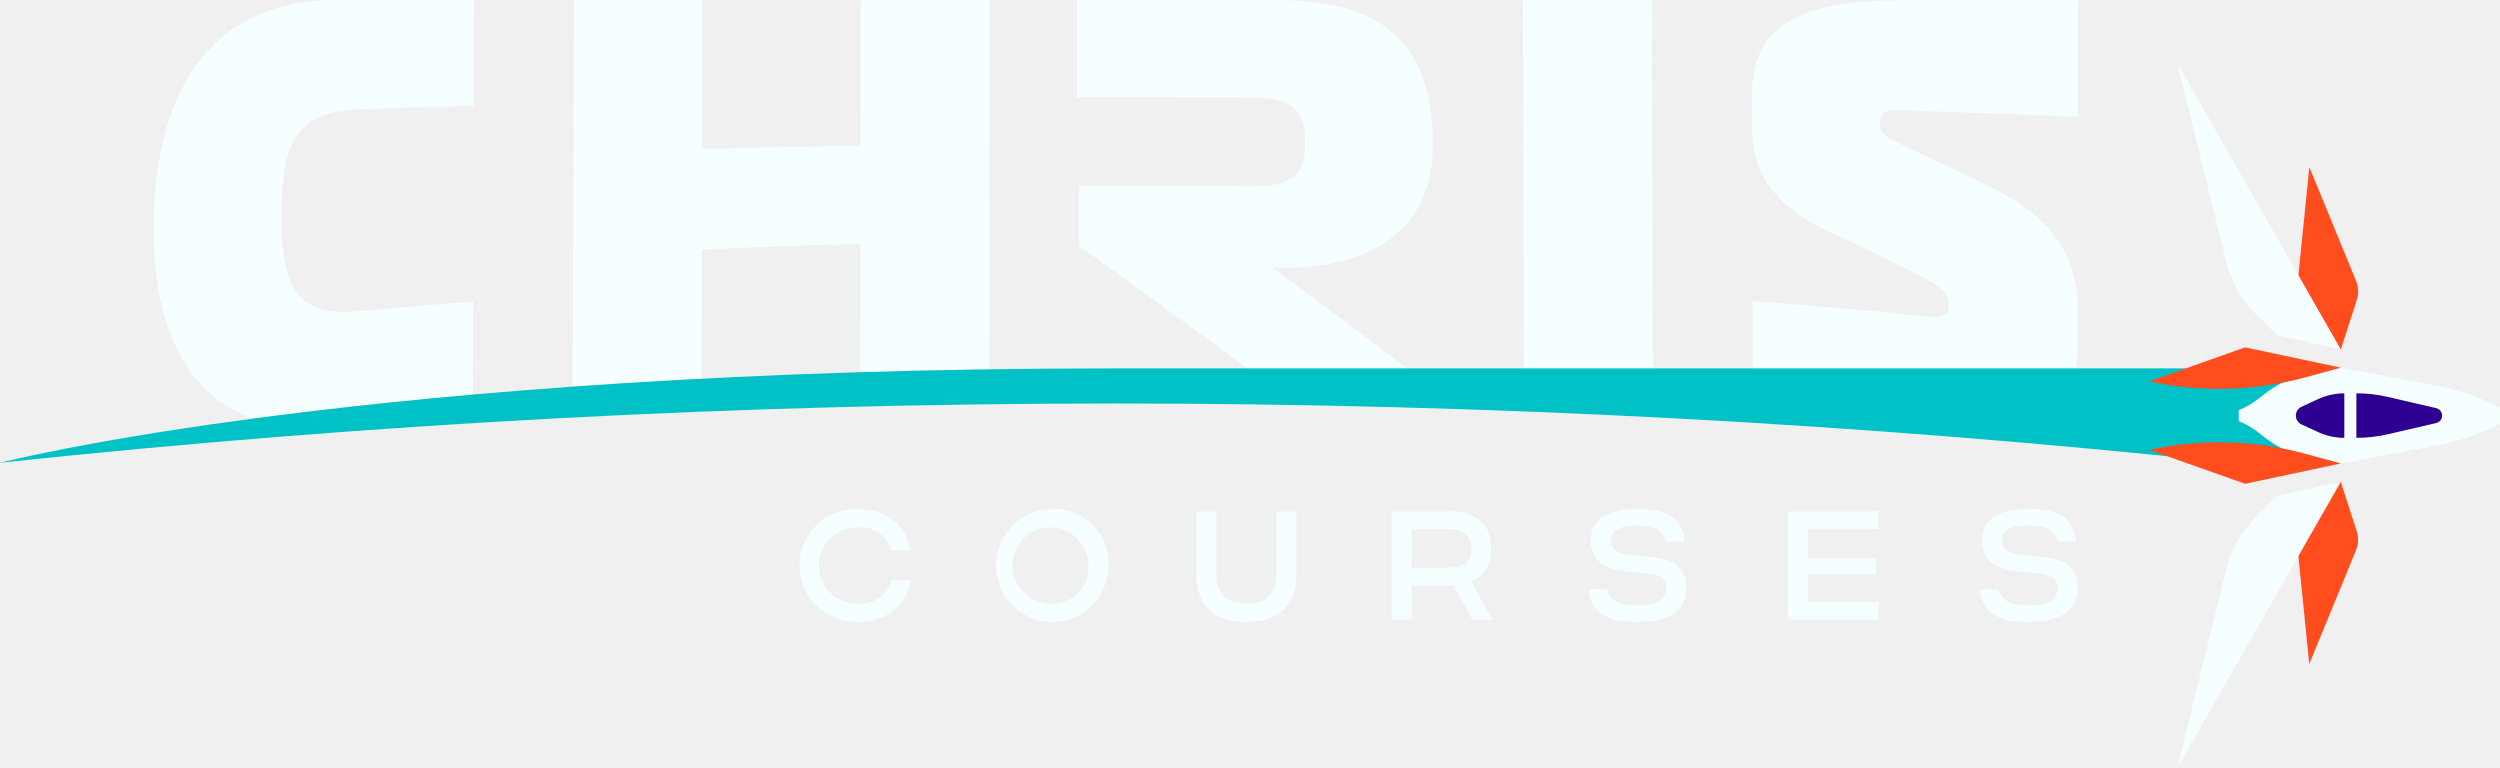
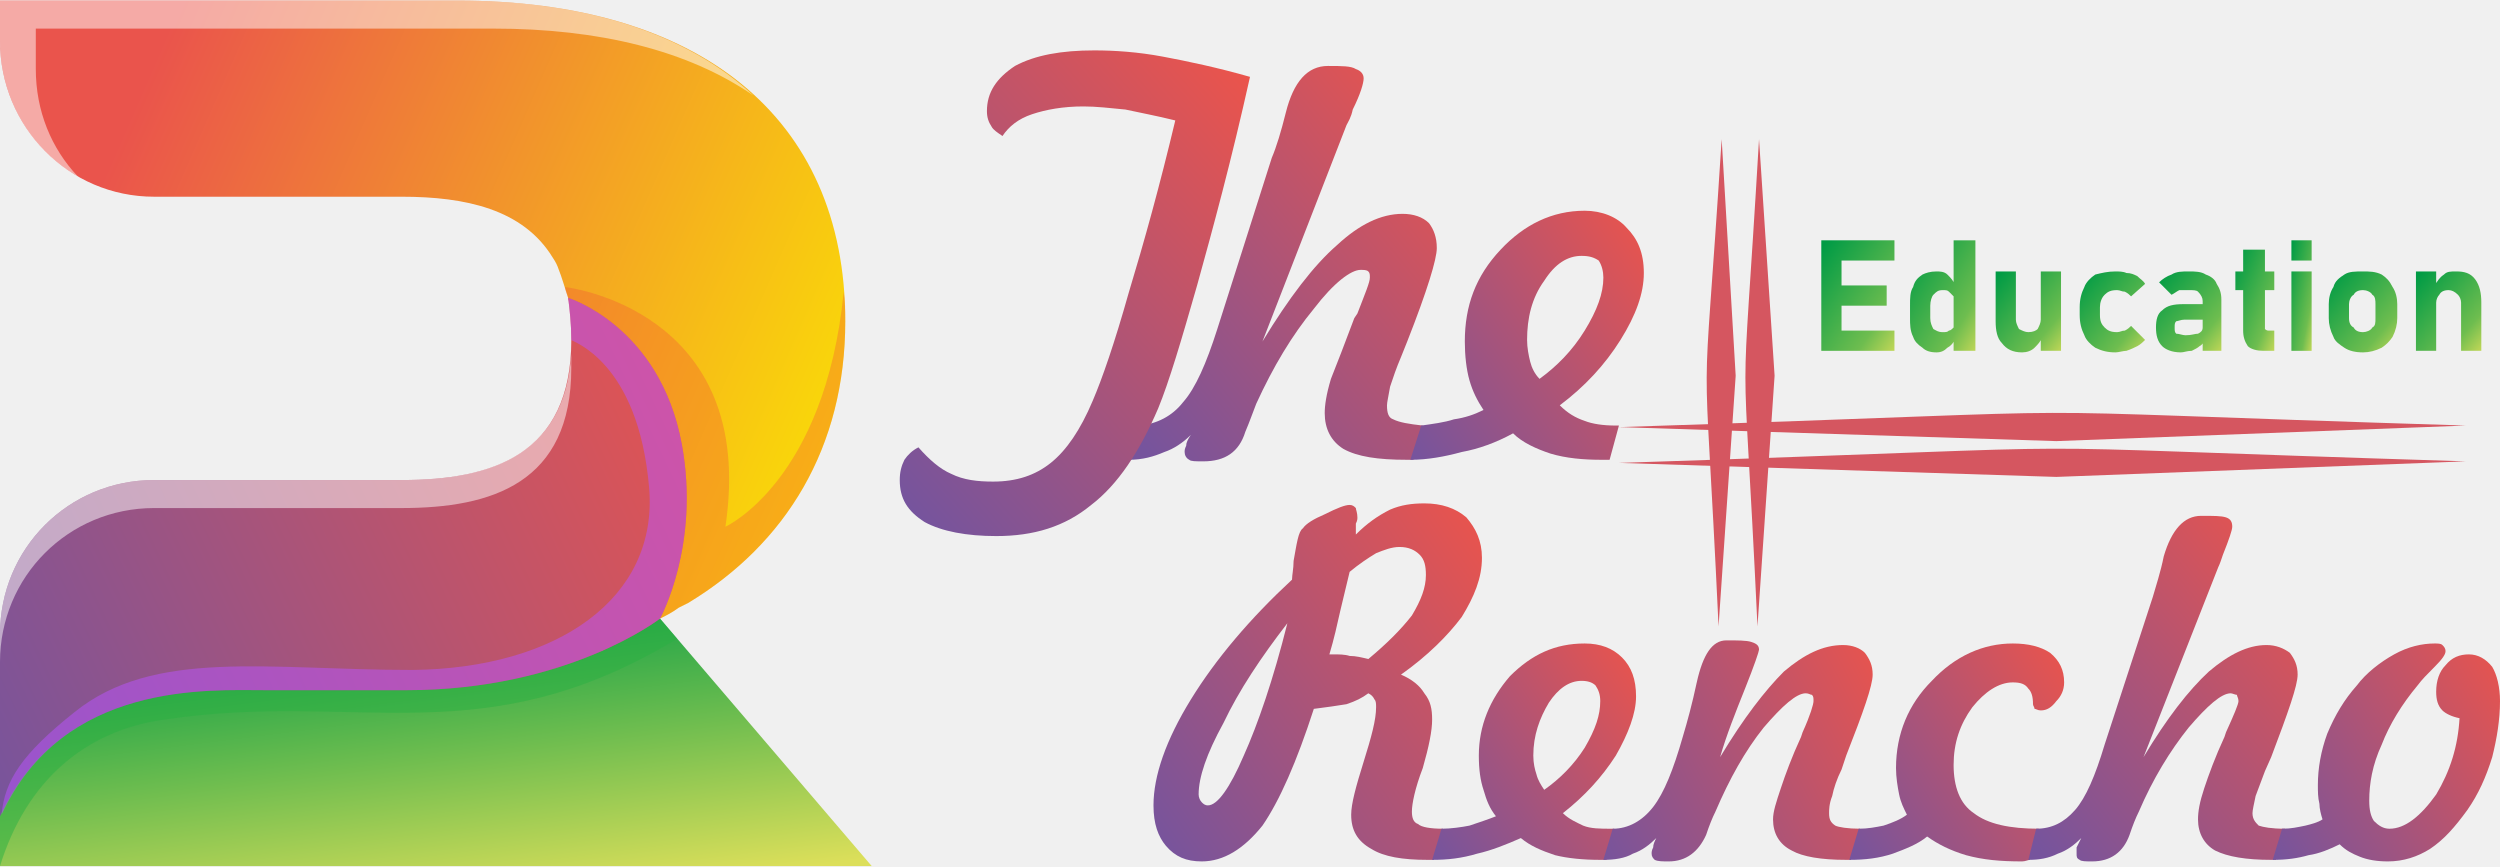
- <svg xmlns="http://www.w3.org/2000/svg" width="140" height="43" viewBox="0 0 140 43" fill="none">
-   <g clip-path="url(#clip0)">
-     <path d="M92.561 20.63C92.541 13.757 92.52 6.884 92.5 0.011H85.289C85.307 6.883 85.325 13.757 85.345 20.63H92.561Z" fill="#F6FFFF" />
-     <path d="M70.133 5.455C72.457 5.469 73.092 6.244 73.094 8.016C73.094 9.701 72.427 10.455 70.139 10.43C66.247 10.387 64.305 10.378 60.416 10.39V13.761C64.206 16.484 66.192 17.915 69.833 20.63H78.788C75.984 18.471 74.3 17.222 71.234 14.98L71.66 14.988C76.595 15.082 80.253 12.981 80.242 8.131C80.23 3.097 78.113 0.012 71.641 0.012H60.313V5.436C64.24 5.428 66.204 5.433 70.133 5.455Z" fill="#F6FFFF" />
-     <path d="M102.453 12.98C104.366 13.872 105.322 14.334 107.234 15.284C108.605 15.967 109.131 16.459 109.132 16.901V17.204C109.132 17.539 108.993 17.831 107.764 17.71C103.919 17.331 101.994 17.162 98.142 16.864C98.147 18.401 98.149 19.442 98.153 20.631H116.252C116.321 20.229 116.355 19.821 116.352 19.413V17.262C116.352 14.123 114.705 12.059 111.439 10.455C109.543 9.53 108.593 9.083 106.694 8.211C105.604 7.696 105.287 7.455 105.286 7.058V6.761C105.286 6.397 105.46 6.138 106.515 6.173C110.452 6.305 112.419 6.377 116.356 6.539V0.016H106.681C100.983 0.016 98.102 1.293 98.112 5.312C98.112 6.002 98.115 6.346 98.117 7.035C98.12 9.362 98.97 11.353 102.453 12.98Z" fill="#F6FFFF" />
-     <path d="M39.29 21.207C39.298 18.434 39.302 16.891 39.31 13.969C42.859 13.814 44.634 13.751 48.185 13.656C48.18 16.552 48.177 18.06 48.171 20.843C50.496 20.772 52.905 20.718 55.399 20.682C55.407 13.791 55.414 6.901 55.42 0.011H48.208C48.201 3.269 48.198 4.898 48.192 8.156C44.643 8.212 42.869 8.25 39.321 8.343C39.33 5.01 39.334 3.343 39.344 0.011H32.137C32.116 7.224 32.095 14.437 32.075 21.65C34.355 21.488 36.76 21.34 39.29 21.207Z" fill="#F6FFFF" />
-     <path d="M14.223 23.434C17.674 22.976 21.757 22.511 26.482 22.096C26.487 20.179 26.491 19.003 26.495 16.888C23.951 17.086 22.679 17.194 20.137 17.428C16.872 17.728 15.753 16.433 15.759 12.175C15.764 7.952 16.576 6.228 20.161 6.114C22.706 6.032 23.979 5.994 26.524 5.924C26.531 3.559 26.534 2.377 26.541 0.011H19.47C11.52 -0.292 8.624 5.524 8.601 12.709C8.585 17.958 10.246 22.147 14.223 23.434Z" fill="#F6FFFF" />
-     <path d="M124.953 20.63H62.477C20.398 20.63 0 25.916 0 25.916C41.532 21.489 83.415 21.489 124.947 25.916H128.394V20.63H124.953Z" fill="#00C1C6" />
-     <path d="M48.016 29.531C48.434 29.486 48.854 29.592 49.202 29.829C49.549 30.067 49.8 30.421 49.911 30.827H50.989C50.714 29.333 49.619 28.512 48.016 28.512C47.595 28.499 47.176 28.571 46.783 28.724C46.391 28.877 46.033 29.108 45.731 29.402C45.428 29.696 45.188 30.048 45.024 30.437C44.86 30.826 44.776 31.244 44.776 31.666C44.776 32.088 44.86 32.506 45.024 32.895C45.188 33.284 45.428 33.636 45.731 33.93C46.033 34.224 46.391 34.454 46.783 34.607C47.176 34.76 47.595 34.832 48.016 34.82C49.619 34.82 50.714 33.999 50.989 32.504H49.911C49.801 32.911 49.549 33.264 49.202 33.502C48.854 33.739 48.434 33.845 48.016 33.8C47.734 33.805 47.453 33.753 47.191 33.648C46.929 33.542 46.69 33.386 46.489 33.187C46.287 32.989 46.127 32.752 46.018 32.491C45.909 32.229 45.853 31.949 45.853 31.666C45.853 31.383 45.909 31.102 46.018 30.841C46.127 30.58 46.287 30.343 46.489 30.144C46.69 29.945 46.929 29.789 47.191 29.684C47.453 29.579 47.734 29.527 48.016 29.531Z" fill="#F6FFFF" />
-     <path d="M58.842 28.512C58.224 28.528 57.624 28.727 57.117 29.084C56.611 29.441 56.221 29.939 55.996 30.517C55.77 31.095 55.72 31.727 55.851 32.334C55.982 32.94 56.288 33.494 56.732 33.927C57.175 34.36 57.736 34.652 58.344 34.767C58.952 34.882 59.58 34.814 60.151 34.573C60.721 34.332 61.207 33.927 61.549 33.41C61.891 32.893 62.074 32.286 62.074 31.666C62.091 31.24 62.018 30.815 61.861 30.419C61.703 30.022 61.464 29.664 61.16 29.366C60.855 29.069 60.491 28.839 60.092 28.692C59.692 28.544 59.267 28.483 58.842 28.512V28.512ZM58.842 33.8C58.42 33.803 58.007 33.681 57.655 33.448C57.303 33.216 57.028 32.883 56.864 32.493C56.7 32.104 56.656 31.674 56.736 31.259C56.817 30.844 57.018 30.462 57.315 30.162C57.612 29.861 57.992 29.657 58.405 29.573C58.819 29.489 59.248 29.531 59.637 29.692C60.027 29.853 60.361 30.127 60.595 30.478C60.83 30.83 60.955 31.243 60.955 31.666C60.976 31.95 60.936 32.236 60.838 32.504C60.739 32.771 60.585 33.014 60.384 33.217C60.184 33.419 59.943 33.576 59.676 33.676C59.41 33.777 59.126 33.819 58.842 33.8V33.8Z" fill="#F6FFFF" />
-     <path d="M71.483 32.133C71.483 33.221 70.964 33.8 69.802 33.8C68.629 33.8 68.113 33.221 68.113 32.133V28.641H67.001V32.123C67.001 33.843 67.871 34.82 69.801 34.82C71.732 34.82 72.593 33.843 72.593 32.123V28.641H71.481L71.483 32.133Z" fill="#F6FFFF" />
-     <path d="M83.502 30.715C83.502 29.54 82.847 28.641 81.236 28.641H77.935V34.691H79.047V32.781H81.397L82.449 34.691H83.569L82.397 32.572C82.751 32.416 83.047 32.154 83.245 31.821C83.443 31.488 83.533 31.102 83.502 30.715V30.715ZM81.081 31.795H79.047V29.626H81.081C81.951 29.626 82.399 29.937 82.399 30.715C82.399 31.494 81.953 31.795 81.081 31.795V31.795Z" fill="#F6FFFF" />
-     <path d="M92.355 31.174L91.39 31.087C90.612 31.009 90.201 30.808 90.201 30.274C90.201 29.695 90.692 29.428 91.702 29.428C92.607 29.428 93.167 29.644 93.314 30.326H94.34C94.245 28.78 92.979 28.512 91.755 28.512C89.865 28.512 89.083 29.16 89.083 30.274C89.083 31.354 89.799 31.873 91.16 32.002L92.134 32.089C92.944 32.167 93.314 32.356 93.314 32.935C93.314 33.636 92.72 33.903 91.695 33.903C90.815 33.903 90.143 33.713 90.005 33.005H88.98C89.083 34.603 90.471 34.819 91.599 34.819H91.608C93.633 34.819 94.443 34.119 94.443 32.918C94.441 31.778 93.751 31.303 92.355 31.174Z" fill="#F6FFFF" />
-     <path d="M100.122 34.691H105.207V33.714H101.234V32.148H105.034V31.267H101.234V29.616H105.207V28.641H100.122V34.691Z" fill="#F6FFFF" />
-     <path d="M114.266 31.174L113.301 31.087C112.525 31.009 112.112 30.808 112.112 30.274C112.112 29.695 112.603 29.428 113.613 29.428C114.518 29.428 115.079 29.644 115.226 30.326H116.251C116.157 28.78 114.889 28.512 113.665 28.512C111.778 28.512 110.996 29.16 110.996 30.274C110.996 31.354 111.711 31.873 113.074 32.002L114.048 32.089C114.858 32.167 115.229 32.356 115.229 32.935C115.229 33.636 114.633 33.903 113.607 33.903C112.729 33.903 112.057 33.713 111.919 33.005H110.894C110.996 34.603 112.384 34.819 113.513 34.819H113.522C115.547 34.819 116.357 34.119 116.357 32.918C116.352 31.778 115.663 31.303 114.266 31.174Z" fill="#F6FFFF" />
-     <path d="M126.536 22.28C126.184 22.568 125.791 22.8 125.369 22.968V23.582C125.791 23.75 126.184 23.982 126.536 24.27C127.773 25.303 129.316 25.894 130.924 25.951L131.091 25.956L136.497 24.937C137.718 24.706 138.898 24.296 139.999 23.718V22.834C138.898 22.256 137.718 21.845 136.497 21.614L131.091 20.596L130.924 20.6C129.316 20.657 127.773 21.248 126.536 22.28Z" fill="#F6FFFF" />
-     <path d="M132.651 20.883L132.644 20.887H132.651V20.883Z" fill="#F6FFFF" />
-     <path d="M131.958 24.519C132.552 24.519 133.144 24.451 133.723 24.317L136.419 23.691C136.487 23.677 136.55 23.647 136.603 23.603V23.603C136.666 23.552 136.712 23.484 136.737 23.407C136.763 23.331 136.766 23.249 136.746 23.17C136.727 23.092 136.686 23.021 136.628 22.965C136.57 22.909 136.498 22.871 136.419 22.855L133.723 22.229C133.145 22.094 132.552 22.026 131.958 22.026V22.026V24.519V24.519Z" fill="#2D0091" />
-     <path d="M129.807 22.352L128.932 22.758C128.826 22.795 128.733 22.865 128.668 22.957C128.603 23.05 128.568 23.16 128.568 23.273C128.568 23.386 128.603 23.497 128.668 23.589C128.733 23.681 128.826 23.751 128.932 23.788L129.807 24.194C130.269 24.409 130.772 24.519 131.282 24.519V22.026C130.772 22.026 130.269 22.138 129.807 22.352L129.807 22.352Z" fill="#2D0091" />
-     <path d="M120.365 21.355C123.253 21.983 126.248 21.907 129.1 21.131L131.089 20.591L125.726 19.452L120.365 21.355Z" fill="#FF4D1D" />
-     <path d="M120.365 25.192L125.726 27.092L131.089 25.953L129.1 25.413C126.248 24.637 123.253 24.561 120.365 25.189V25.192Z" fill="#FF4D1D" />
-     <path d="M128.635 16.155C128.557 16.925 128.764 17.698 129.216 18.326C129.668 18.954 130.334 19.395 131.088 19.564L131.954 16.879C132.096 16.506 132.09 16.092 131.937 15.723L129.324 9.362L128.635 16.155Z" fill="#FF4D1D" />
-     <path d="M121.929 3.548L124.685 14.711C124.948 15.776 125.495 16.748 126.269 17.524L127.503 18.762L131.085 19.566L121.929 3.548Z" fill="#F6FFFF" />
-     <path d="M131.088 26.982C130.334 27.151 129.668 27.592 129.216 28.22C128.764 28.848 128.557 29.621 128.635 30.392L129.319 37.185L131.933 30.823C132.011 30.632 132.052 30.427 132.052 30.22C132.051 30.031 132.017 29.843 131.95 29.666V29.666L131.083 26.982H131.088Z" fill="#FF4D1D" />
-     <path d="M121.929 42.999L124.685 31.837C124.948 30.772 125.495 29.799 126.269 29.023L127.503 27.786L131.085 26.982L121.929 42.999Z" fill="#F6FFFF" />
+ <svg xmlns="http://www.w3.org/2000/svg" xmlns:xlink="http://www.w3.org/1999/xlink" xml:space="preserve" width="150px" height="52px" version="1.1" style="shape-rendering:geometricPrecision; text-rendering:geometricPrecision; image-rendering:optimizeQuality; fill-rule:evenodd; clip-rule:evenodd" viewBox="0 0 16.06 5.56">
+   <defs>
+     <style type="text/css">
+    
+     .fil17 {fill:none}
+     .fil16 {fill:#D55660}
+     .fil4 {fill:#F44B3B;fill-rule:nonzero;fill-opacity:0.302}
+     .fil1 {fill:#2AAF42;fill-opacity:0.502}
+     .fil6 {fill:#BA54FF;fill-rule:nonzero;fill-opacity:0.502}
+     .fil3 {fill:white;fill-rule:nonzero;fill-opacity:0.502}
+     .fil0 {fill:url(#id0)}
+     .fil7 {fill:url(#id1);fill-rule:nonzero}
+     .fil13 {fill:url(#id2);fill-rule:nonzero}
+     .fil15 {fill:url(#id3);fill-rule:nonzero}
+     .fil14 {fill:url(#id4);fill-rule:nonzero}
+     .fil12 {fill:url(#id5);fill-rule:nonzero}
+     .fil11 {fill:url(#id6);fill-rule:nonzero}
+     .fil2 {fill:url(#id7);fill-rule:nonzero}
+     .fil5 {fill:url(#id8);fill-rule:nonzero}
+     .fil9 {fill:url(#id9);fill-rule:nonzero}
+     .fil10 {fill:url(#id10);fill-rule:nonzero}
+     .fil8 {fill:url(#id11);fill-rule:nonzero}
+     .fil18 {fill:url(#id12);fill-rule:nonzero}
+    
+   </style>
+     <linearGradient id="id0" gradientUnits="userSpaceOnUse" x1="3" y1="3.76" x2="3.26" y2="5.81">
+       <stop offset="0" style="stop-opacity:1; stop-color:#009B45" />
+       <stop offset="0.51" style="stop-opacity:1; stop-color:#6EBD4F" />
+       <stop offset="1" style="stop-opacity:1; stop-color:#DCDF5A" />
+     </linearGradient>
+     <linearGradient id="id1" gradientUnits="userSpaceOnUse" x1="7.12" y1="2.6" x2="9.39" y2="0.76">
+       <stop offset="0" style="stop-opacity:1; stop-color:#76549D" />
+       <stop offset="1" style="stop-opacity:1; stop-color:#EA544C" />
+     </linearGradient>
+     <linearGradient id="id2" gradientUnits="userSpaceOnUse" xlink:href="#id1" x1="11.79" y1="5.33" x2="13.37" y2="4.31">
+   </linearGradient>
+     <linearGradient id="id3" gradientUnits="userSpaceOnUse" xlink:href="#id1" x1="14.51" y1="5.33" x2="16.18" y2="4.31">
+   </linearGradient>
+     <linearGradient id="id4" gradientUnits="userSpaceOnUse" xlink:href="#id1" x1="12.91" y1="5.22" x2="14.9" y2="3.6">
+   </linearGradient>
+     <linearGradient id="id5" gradientUnits="userSpaceOnUse" xlink:href="#id1" x1="10.18" y1="5.33" x2="12.17" y2="4.3">
+   </linearGradient>
+     <linearGradient id="id6" gradientUnits="userSpaceOnUse" xlink:href="#id1" x1="9.11" y1="5.33" x2="10.61" y2="4.31">
+   </linearGradient>
+     <linearGradient id="id7" gradientUnits="userSpaceOnUse" x1="5.76" y1="3.42" x2="0.25" y2="1.01">
+       <stop offset="0" style="stop-opacity:1; stop-color:#FCEA00" />
+       <stop offset="0.929" style="stop-opacity:1; stop-color:#EA544C" />
+       <stop offset="1" style="stop-opacity:1; stop-color:#EA544C" />
+     </linearGradient>
+     <linearGradient id="id8" gradientUnits="userSpaceOnUse" xlink:href="#id1" x1="-0.3" y1="4.77" x2="4.76" y2="2.35">
+   </linearGradient>
+     <linearGradient id="id9" gradientUnits="userSpaceOnUse" xlink:href="#id1" x1="8.96" y1="2.73" x2="10.67" y2="1.57">
+   </linearGradient>
+     <linearGradient id="id10" gradientUnits="userSpaceOnUse" xlink:href="#id1" x1="7.27" y1="5.2" x2="9.68" y2="3.53">
+   </linearGradient>
+     <linearGradient id="id11" gradientUnits="userSpaceOnUse" xlink:href="#id1" x1="5.62" y1="3" x2="8.21" y2="0.73">
+   </linearGradient>
+     <linearGradient id="id12" gradientUnits="objectBoundingBox" x1="7.506%" y1="0.526%" x2="108.511%" y2="107.166%">
+       <stop offset="0" style="stop-opacity:1; stop-color:#009B45" />
+       <stop offset="0.69" style="stop-opacity:1; stop-color:#6EBD4F" />
+       <stop offset="1" style="stop-opacity:1; stop-color:#DCDF5A" />
+     </linearGradient>
+   </defs>
+   <g id="Layer_x0020_1">
+     <g id="_1841945600064">
+       <polygon class="fil0" points="0,4.26 4.24,3.97 5.6,5.56 0,5.56 " />
+       <path class="fil1" d="M0 4.26l4.24 -0.29 0.11 0.13c-1.26,0.76 -2.05,0.33 -3.3,0.52 -0.5,0.07 -0.88,0.39 -1.05,0.94l0 0 0 -1.3z" />
+       <path class="fil2" d="M3.55 1.65c0.02,0.03 0.03,0.05 0.04,0.08 0.02,0.05 0.03,0.09 0.06,0.18 0.12,0.46 0.52,1.39 0.21,2.27 0,0 0.15,-0.08 0.37,-0.21l0.01 0c0.04,-0.02 0.08,-0.04 0.12,-0.07 0.02,-0.01 0.04,-0.02 0.06,-0.03 0.63,-0.38 1.01,-1 1.01,-1.81 0,-1.32 -0.95,-2.06 -2.49,-2.06l-2.94 0 0 0.26c0,0.55 0.44,1 0.99,1l1.59 0c0.41,0 0.78,0.08 0.97,0.39z" />
+       <path class="fil3" d="M0.23 0.44l0 -0.26 2.94 0c0.68,0 1.25,0.14 1.67,0.43 -0.43,-0.4 -1.08,-0.61 -1.9,-0.61l-2.94 0 0 0.26c0,0.37 0.2,0.7 0.5,0.87 -0.17,-0.18 -0.27,-0.42 -0.27,-0.69z" />
+       <path class="fil4" d="M5.42 1.87c-0.12,1.22 -0.76,1.51 -0.76,1.51 0.21,-1.4 -1.03,-1.54 -1.03,-1.54 0,0.02 0.01,0.04 0.02,0.07 0.12,0.46 0.52,1.39 0.21,2.27 0,0 0.15,-0.08 0.37,-0.21l0.01 0c0.04,-0.02 0.08,-0.04 0.12,-0.07 0.02,-0.01 0.04,-0.02 0.06,-0.03 0.63,-0.38 1.01,-1 1.01,-1.81 0,-0.07 0,-0.13 -0.01,-0.19z" />
+       <g>
+         <path class="fil5" d="M3.65 1.91c0.01,0.08 0.02,0.17 0.02,0.27 0,0.74 -0.51,0.9 -1.09,0.9l-1.59 0c-0.55,0 -0.99,0.44 -0.99,0.99l0 1.17c0.4,-0.87 1.34,-0.81 1.71,-0.81l0.9 0c1.04,0 1.63,-0.46 1.63,-0.46 0,0 0.26,-0.47 0.14,-1.12 -0.14,-0.76 -0.73,-0.94 -0.73,-0.94z" />
+         <path class="fil3" d="M0.99 3.26l1.59 0c0.58,0 1.09,-0.16 1.09,-0.9 0,-0.03 0,-0.06 0,-0.09 -0.04,0.66 -0.54,0.81 -1.09,0.81l-1.59 0c-0.55,0 -0.99,0.44 -0.99,0.99l0 0.18c0,-0.55 0.44,-0.99 0.99,-0.99z" />
+         <path class="fil6" d="M1.71 4.43l0.9 0c1.04,0 1.63,-0.46 1.63,-0.46 0,0 0.26,-0.47 0.14,-1.12 -0.14,-0.76 -0.73,-0.94 -0.73,-0.94 0.01,0.08 0.02,0.17 0.02,0.27 0,0.01 0.43,0.13 0.5,0.95 0.06,0.71 -0.59,1.16 -1.52,1.17 -0.93,0 -1.66,-0.14 -2.17,0.27 -0.34,0.27 -0.45,0.44 -0.47,0.66 0.4,-0.86 1.33,-0.8 1.7,-0.8z" />
+       </g>
+     </g>
+     <path class="fil7" d="M7.65 2.79c-0.05,0.05 -0.11,0.09 -0.17,0.11 -0.07,0.03 -0.14,0.05 -0.23,0.05l0.07 -0.22c0.11,-0.01 0.21,-0.06 0.28,-0.15 0.08,-0.09 0.15,-0.25 0.22,-0.47l0.35 -1.1c0.03,-0.07 0.06,-0.17 0.09,-0.29 0.05,-0.2 0.14,-0.3 0.27,-0.3 0.09,0 0.15,0 0.18,0.02 0.03,0.01 0.05,0.03 0.05,0.06 0,0.03 -0.02,0.1 -0.07,0.2 -0.01,0.05 -0.03,0.08 -0.04,0.1l-0.54 1.39c0.17,-0.28 0.33,-0.49 0.48,-0.62 0.14,-0.13 0.28,-0.2 0.42,-0.2 0.07,0 0.13,0.02 0.17,0.06 0.03,0.04 0.05,0.09 0.05,0.16 0,0.07 -0.06,0.27 -0.19,0.6l-0.04 0.1c-0.03,0.07 -0.05,0.13 -0.07,0.19 -0.01,0.06 -0.02,0.1 -0.02,0.12 0,0.05 0.01,0.08 0.04,0.09 0.04,0.02 0.1,0.03 0.19,0.04l-0.06 0.22 -0.04 0c-0.19,0 -0.32,-0.02 -0.41,-0.07 -0.08,-0.05 -0.12,-0.13 -0.12,-0.23 0,-0.05 0.01,-0.12 0.04,-0.22 0.04,-0.1 0.09,-0.23 0.15,-0.39l0.02 -0.03c0.05,-0.13 0.08,-0.2 0.08,-0.23 0,-0.02 0,-0.03 -0.01,-0.04 -0.01,-0.01 -0.03,-0.01 -0.05,-0.01 -0.06,0 -0.17,0.08 -0.3,0.25 -0.14,0.17 -0.26,0.37 -0.37,0.61 -0.02,0.05 -0.04,0.11 -0.07,0.18 -0.04,0.13 -0.13,0.19 -0.27,0.19 -0.05,0 -0.08,0 -0.09,-0.01 -0.02,-0.01 -0.03,-0.03 -0.03,-0.05 0,-0.01 0,-0.02 0.01,-0.04 0,-0.02 0.01,-0.04 0.03,-0.07z" />
+     <path class="fil8" d="M7.55 0.77c-0.12,-0.03 -0.23,-0.05 -0.32,-0.07 -0.1,-0.01 -0.19,-0.02 -0.27,-0.02 -0.13,0 -0.24,0.02 -0.33,0.05 -0.09,0.03 -0.15,0.08 -0.19,0.14 -0.03,-0.02 -0.06,-0.04 -0.07,-0.06 -0.02,-0.03 -0.03,-0.06 -0.03,-0.1 0,-0.12 0.06,-0.21 0.18,-0.29 0.13,-0.07 0.3,-0.1 0.51,-0.1 0.13,0 0.28,0.01 0.44,0.04 0.16,0.03 0.35,0.07 0.56,0.13 -0.12,0.54 -0.24,0.98 -0.34,1.34 -0.1,0.35 -0.18,0.62 -0.25,0.79 -0.12,0.28 -0.26,0.49 -0.43,0.62 -0.17,0.14 -0.37,0.2 -0.61,0.2 -0.19,0 -0.35,-0.03 -0.46,-0.09 -0.11,-0.07 -0.16,-0.15 -0.16,-0.27 0,-0.05 0.01,-0.09 0.03,-0.13 0.02,-0.03 0.05,-0.06 0.09,-0.08 0.07,0.08 0.14,0.14 0.21,0.17 0.08,0.04 0.17,0.05 0.27,0.05 0.15,0 0.27,-0.04 0.37,-0.12 0.1,-0.08 0.19,-0.21 0.27,-0.4 0.06,-0.14 0.14,-0.37 0.23,-0.69 0.1,-0.33 0.2,-0.69 0.3,-1.11z" />
+     <path class="fil9" d="M9.89 2.43c0.11,-0.08 0.21,-0.18 0.29,-0.31 0.08,-0.13 0.12,-0.24 0.12,-0.34 0,-0.04 -0.01,-0.08 -0.03,-0.11 -0.03,-0.02 -0.06,-0.03 -0.11,-0.03 -0.09,0 -0.17,0.05 -0.24,0.16 -0.08,0.11 -0.11,0.24 -0.11,0.38 0,0.05 0.01,0.1 0.02,0.14 0.01,0.04 0.03,0.08 0.06,0.11zm-0.17 0.35c-0.11,0.06 -0.22,0.1 -0.33,0.12 -0.11,0.03 -0.22,0.05 -0.33,0.05l0.07 -0.22c0.07,-0.01 0.15,-0.02 0.21,-0.04 0.07,-0.01 0.13,-0.03 0.19,-0.06 -0.04,-0.06 -0.07,-0.12 -0.09,-0.19 -0.02,-0.07 -0.03,-0.16 -0.03,-0.25 0,-0.23 0.07,-0.42 0.23,-0.59 0.15,-0.16 0.33,-0.25 0.54,-0.25 0.11,0 0.21,0.04 0.27,0.11 0.07,0.07 0.11,0.16 0.11,0.29 0,0.13 -0.05,0.27 -0.15,0.43 -0.1,0.16 -0.23,0.3 -0.39,0.42 0.05,0.05 0.1,0.08 0.16,0.1 0.05,0.02 0.12,0.03 0.2,0.03l0.02 0 -0.06 0.22 -0.05 0c-0.12,0 -0.23,-0.01 -0.33,-0.04 -0.09,-0.03 -0.18,-0.07 -0.24,-0.13z" />
+     <g id="_1841945604432">
+       <path class="fil10" d="M8.27 4c-0.17,0.22 -0.31,0.43 -0.41,0.64 -0.11,0.2 -0.16,0.35 -0.16,0.46 0,0.02 0.01,0.04 0.02,0.05 0.01,0.01 0.02,0.02 0.04,0.02 0.06,0 0.14,-0.11 0.23,-0.32 0.09,-0.2 0.19,-0.49 0.28,-0.85zm0.27 0.2l0.03 0c0.03,0 0.07,0 0.1,0.01 0.04,0 0.08,0.01 0.12,0.02 0.12,-0.1 0.21,-0.19 0.28,-0.28 0.06,-0.1 0.09,-0.18 0.09,-0.26 0,-0.06 -0.01,-0.1 -0.04,-0.13 -0.03,-0.03 -0.07,-0.05 -0.13,-0.05 -0.05,0 -0.1,0.02 -0.15,0.04 -0.05,0.03 -0.11,0.07 -0.17,0.12 -0.02,0.08 -0.04,0.17 -0.06,0.25 -0.02,0.09 -0.04,0.18 -0.07,0.28zm-0.1 0.35c-0.11,0.34 -0.22,0.59 -0.33,0.75 -0.12,0.15 -0.25,0.23 -0.39,0.23 -0.1,0 -0.17,-0.03 -0.23,-0.1 -0.05,-0.06 -0.08,-0.14 -0.08,-0.26 0,-0.19 0.08,-0.42 0.24,-0.68 0.16,-0.26 0.38,-0.52 0.65,-0.77 0,-0.03 0.01,-0.07 0.01,-0.12 0.02,-0.11 0.03,-0.19 0.06,-0.21 0.02,-0.03 0.07,-0.06 0.14,-0.09 0.08,-0.04 0.13,-0.06 0.16,-0.06 0.02,0 0.03,0.01 0.04,0.02 0,0.01 0.01,0.03 0.01,0.06 0,0.01 0,0.02 -0.01,0.04 0,0.02 0,0.04 0,0.07 0.07,-0.07 0.14,-0.12 0.22,-0.16 0.07,-0.03 0.14,-0.04 0.22,-0.04 0.11,0 0.2,0.03 0.27,0.09 0.06,0.07 0.1,0.15 0.1,0.26 0,0.13 -0.05,0.25 -0.13,0.38 -0.09,0.12 -0.22,0.25 -0.39,0.37 0.07,0.03 0.12,0.07 0.15,0.12 0.04,0.05 0.05,0.1 0.05,0.17 0,0.07 -0.02,0.17 -0.06,0.31 -0.05,0.13 -0.07,0.23 -0.07,0.28 0,0.04 0.01,0.07 0.04,0.08 0.02,0.02 0.08,0.03 0.16,0.03l-0.06 0.2 -0.04 0c-0.16,0 -0.28,-0.02 -0.36,-0.07 -0.09,-0.05 -0.13,-0.12 -0.13,-0.22 0,-0.07 0.03,-0.18 0.08,-0.34 0.05,-0.16 0.08,-0.27 0.08,-0.35 0,-0.02 0,-0.04 -0.01,-0.05 -0.01,-0.02 -0.02,-0.03 -0.04,-0.04 -0.04,0.03 -0.08,0.05 -0.14,0.07 -0.06,0.01 -0.13,0.02 -0.21,0.03z" />
+       <path class="fil11" d="M9.92 5.07c0.1,-0.07 0.19,-0.16 0.26,-0.27 0.07,-0.12 0.1,-0.21 0.1,-0.3 0,-0.04 -0.01,-0.07 -0.03,-0.1 -0.02,-0.02 -0.05,-0.03 -0.09,-0.03 -0.08,0 -0.15,0.05 -0.21,0.14 -0.06,0.1 -0.1,0.21 -0.1,0.34 0,0.05 0.01,0.09 0.02,0.12 0.01,0.04 0.03,0.07 0.05,0.1zm-0.15 0.31c-0.09,0.04 -0.19,0.08 -0.28,0.1 -0.1,0.03 -0.19,0.04 -0.29,0.04l0.06 -0.2c0.06,0 0.13,-0.01 0.18,-0.02 0.06,-0.02 0.12,-0.04 0.17,-0.06 -0.04,-0.05 -0.06,-0.1 -0.08,-0.17 -0.02,-0.06 -0.03,-0.13 -0.03,-0.22 0,-0.19 0.07,-0.36 0.2,-0.51 0.14,-0.14 0.29,-0.21 0.48,-0.21 0.1,0 0.18,0.03 0.24,0.09 0.06,0.06 0.09,0.14 0.09,0.25 0,0.11 -0.05,0.24 -0.13,0.38 -0.09,0.14 -0.2,0.26 -0.34,0.37 0.04,0.04 0.09,0.06 0.13,0.08 0.05,0.02 0.11,0.02 0.18,0.02l0.02 0 -0.05 0.2 -0.04 0c-0.11,0 -0.21,-0.01 -0.29,-0.03 -0.09,-0.03 -0.16,-0.06 -0.22,-0.11z" />
+       <path class="fil12" d="M10.64 5.38c-0.04,0.04 -0.09,0.08 -0.15,0.1 -0.05,0.03 -0.12,0.04 -0.19,0.04l0.06 -0.2c0.1,0 0.19,-0.05 0.26,-0.14 0.07,-0.09 0.13,-0.24 0.19,-0.45 0.03,-0.1 0.06,-0.21 0.09,-0.35 0.04,-0.18 0.1,-0.27 0.19,-0.27 0.07,0 0.13,0 0.16,0.01 0.03,0.01 0.05,0.02 0.05,0.05 0,0.01 -0.03,0.1 -0.09,0.25 -0.06,0.15 -0.12,0.3 -0.16,0.44 0.15,-0.25 0.29,-0.43 0.41,-0.55 0.13,-0.11 0.25,-0.17 0.38,-0.17 0.06,0 0.11,0.02 0.14,0.05 0.03,0.04 0.05,0.08 0.05,0.14 0,0.07 -0.06,0.24 -0.17,0.52l-0.03 0.09c-0.03,0.06 -0.05,0.12 -0.06,0.17 -0.02,0.05 -0.02,0.09 -0.02,0.11 0,0.04 0.01,0.06 0.04,0.08 0.02,0.01 0.08,0.02 0.16,0.02l-0.06 0.2 -0.03 0c-0.16,0 -0.28,-0.02 -0.35,-0.06 -0.08,-0.04 -0.12,-0.11 -0.12,-0.2 0,-0.05 0.02,-0.11 0.05,-0.2 0.03,-0.09 0.07,-0.2 0.13,-0.33l0.01 -0.03c0.05,-0.11 0.07,-0.18 0.07,-0.2 0,-0.02 0,-0.03 -0.01,-0.04 -0.01,0 -0.02,-0.01 -0.04,-0.01 -0.06,0 -0.15,0.08 -0.27,0.22 -0.12,0.15 -0.22,0.33 -0.31,0.54 -0.02,0.04 -0.04,0.09 -0.06,0.15 -0.05,0.11 -0.13,0.17 -0.24,0.17 -0.04,0 -0.07,0 -0.09,-0.01 -0.01,-0.01 -0.02,-0.02 -0.02,-0.04 0,-0.01 0,-0.02 0.01,-0.04 0,-0.02 0.01,-0.04 0.02,-0.06z" />
+       <path class="fil13" d="M11.88 5.52l0.06 -0.2c0.06,0 0.11,-0.01 0.16,-0.02 0.06,-0.02 0.11,-0.04 0.15,-0.07 -0.02,-0.04 -0.04,-0.08 -0.05,-0.13 -0.01,-0.05 -0.02,-0.11 -0.02,-0.17 0,-0.22 0.08,-0.41 0.23,-0.56 0.15,-0.16 0.33,-0.24 0.52,-0.24 0.1,0 0.18,0.02 0.24,0.06 0.06,0.05 0.09,0.11 0.09,0.19 0,0.05 -0.02,0.09 -0.05,0.12 -0.03,0.04 -0.06,0.06 -0.1,0.06 -0.02,0 -0.03,-0.01 -0.04,-0.01 0,-0.01 -0.01,-0.02 -0.01,-0.03 0,-0.05 -0.01,-0.08 -0.03,-0.1 -0.02,-0.03 -0.05,-0.04 -0.1,-0.04 -0.09,0 -0.18,0.06 -0.26,0.16 -0.08,0.11 -0.12,0.23 -0.12,0.37 0,0.14 0.04,0.25 0.13,0.31 0.09,0.07 0.23,0.1 0.42,0.1l-0.06 0.2c-0.01,0 -0.03,0.01 -0.05,0.01 0,0 0,0 0,0 -0.14,0 -0.25,-0.01 -0.36,-0.04 -0.1,-0.03 -0.18,-0.07 -0.25,-0.12 -0.06,0.05 -0.14,0.08 -0.22,0.11 -0.09,0.03 -0.18,0.04 -0.28,0.04z" />
+       <path class="fil14" d="M13.37 5.38c-0.04,0.04 -0.09,0.08 -0.15,0.1 -0.06,0.03 -0.12,0.04 -0.19,0.04l0.05 -0.2c0.1,0 0.18,-0.04 0.25,-0.12 0.07,-0.08 0.13,-0.22 0.19,-0.42l0.31 -0.95c0.02,-0.07 0.05,-0.16 0.07,-0.26 0.05,-0.17 0.13,-0.26 0.24,-0.26 0.08,0 0.13,0 0.16,0.01 0.03,0.01 0.04,0.03 0.04,0.06 0,0.02 -0.02,0.08 -0.06,0.18 -0.01,0.03 -0.02,0.06 -0.03,0.08l-0.48 1.22c0.15,-0.25 0.29,-0.43 0.42,-0.55 0.13,-0.11 0.25,-0.17 0.37,-0.17 0.06,0 0.11,0.02 0.15,0.05 0.03,0.04 0.05,0.08 0.05,0.14 0,0.07 -0.06,0.24 -0.17,0.53l-0.04 0.09c-0.02,0.05 -0.04,0.11 -0.06,0.16 -0.01,0.05 -0.02,0.09 -0.02,0.11 0,0.04 0.02,0.06 0.04,0.08 0.03,0.01 0.08,0.02 0.17,0.02l-0.06 0.2 -0.03 0c-0.16,0 -0.28,-0.02 -0.36,-0.06 -0.07,-0.04 -0.11,-0.11 -0.11,-0.2 0,-0.05 0.01,-0.11 0.04,-0.2 0.03,-0.09 0.07,-0.2 0.13,-0.33l0.01 -0.03c0.05,-0.11 0.08,-0.18 0.08,-0.2 0,-0.02 -0.01,-0.03 -0.01,-0.04 -0.01,0 -0.03,-0.01 -0.04,-0.01 -0.06,0 -0.15,0.08 -0.27,0.22 -0.12,0.15 -0.23,0.33 -0.32,0.54 -0.02,0.04 -0.04,0.09 -0.06,0.15 -0.04,0.11 -0.12,0.17 -0.24,0.17 -0.04,0 -0.07,0 -0.08,-0.01 -0.02,-0.01 -0.02,-0.02 -0.02,-0.04 0,-0.01 0,-0.02 0,-0.04 0.01,-0.02 0.02,-0.04 0.03,-0.06z" />
+       <path class="fil15" d="M15.8 4.61c-0.05,-0.01 -0.09,-0.03 -0.11,-0.05 -0.03,-0.03 -0.04,-0.07 -0.04,-0.12 0,-0.07 0.02,-0.13 0.06,-0.17 0.04,-0.05 0.09,-0.07 0.15,-0.07 0.06,0 0.11,0.03 0.15,0.08 0.03,0.05 0.05,0.13 0.05,0.22 0,0.12 -0.02,0.24 -0.05,0.36 -0.04,0.13 -0.09,0.24 -0.16,0.34 -0.08,0.11 -0.15,0.19 -0.24,0.25 -0.08,0.05 -0.17,0.08 -0.27,0.08 -0.07,0 -0.13,-0.01 -0.18,-0.03 -0.05,-0.02 -0.09,-0.04 -0.13,-0.08 -0.06,0.03 -0.13,0.06 -0.2,0.07 -0.07,0.02 -0.14,0.03 -0.23,0.03l0.06 -0.2c0.06,0 0.1,-0.01 0.15,-0.02 0.04,-0.01 0.08,-0.02 0.11,-0.04 -0.01,-0.03 -0.02,-0.07 -0.02,-0.1 -0.01,-0.04 -0.01,-0.08 -0.01,-0.12 0,-0.11 0.02,-0.22 0.06,-0.33 0.05,-0.12 0.11,-0.22 0.19,-0.31 0.06,-0.08 0.15,-0.15 0.24,-0.2 0.09,-0.05 0.18,-0.07 0.26,-0.07 0.02,0 0.04,0 0.05,0.01 0.01,0.01 0.02,0.02 0.02,0.04 0,0.02 -0.02,0.05 -0.07,0.1 -0.05,0.05 -0.08,0.08 -0.11,0.12 -0.1,0.12 -0.18,0.25 -0.23,0.38 -0.06,0.13 -0.08,0.25 -0.08,0.36 0,0.06 0.01,0.1 0.03,0.13 0.03,0.03 0.06,0.05 0.1,0.05 0.1,0 0.2,-0.08 0.3,-0.22 0.09,-0.15 0.14,-0.31 0.15,-0.49z" />
+     </g>
+     <g id="_1841945607888">
+       <path class="fil16" d="M10.4 2.74c3.71,-0.12 1.9,-0.12 5.44,-0.01l-2.63 0.1 -2.81 -0.09z" />
+     </g>
+     <path class="fil17" d="M10.4 2.74c1.29,0 4.43,0.01 5.44,-0.01" />
+     <g id="_1841945606976">
+       <path class="fil16" d="M10.4 2.97c3.71,-0.12 1.9,-0.12 5.44,-0.01l-2.63 0.1 -2.81 -0.09z" />
+     </g>
+     <path class="fil17" d="M10.4 2.97c1.29,0 4.43,0.01 5.44,-0.01" />
+     <g id="_1841945605488">
+       <path class="fil16" d="M11.04 4.02c-0.1,-2.13 -0.11,-1.09 0.02,-3.13l0.09 1.52 -0.11 1.61z" />
+     </g>
+     <path class="fil17" d="M11.04 4.02c0.01,-0.74 0.03,-2.54 0.02,-3.13" />
+     <g id="_1841945609376">
+       <path class="fil16" d="M11.29 4.02c-0.1,-2.13 -0.11,-1.09 0.01,-3.13l0.1 1.52 -0.11 1.61z" />
+     </g>
+     <path class="fil17" d="M11.29 4.02c0.01,-0.74 0.03,-2.54 0.01,-3.13" />
+     <path class="fil18" d="M11.7 1.54l0.13 0 0 0.71 -0.13 0 0 -0.71zm0.04 0.58l0.43 0 0 0.13 -0.43 0 0 -0.13zm0 -0.29l0.38 0 0 0.13 -0.38 0 0 -0.13zm0 -0.29l0.43 0 0 0.13 -0.43 0 0 -0.13z" />
+     <path id="1" class="fil18" d="M12.55 1.54l0.14 0 0 0.71 -0.14 0 0 -0.71zm-0.11 0.72c-0.04,0 -0.07,-0.01 -0.09,-0.03 -0.03,-0.02 -0.05,-0.04 -0.06,-0.07 -0.02,-0.04 -0.02,-0.08 -0.02,-0.12l0 -0.08c0,-0.05 0,-0.09 0.02,-0.12 0.01,-0.04 0.03,-0.06 0.06,-0.08 0.02,-0.01 0.05,-0.02 0.09,-0.02 0.02,0 0.05,0 0.07,0.02 0.02,0.02 0.04,0.04 0.05,0.07l-0.01 0.11c0,-0.02 0,-0.03 0,-0.04 -0.01,-0.01 -0.02,-0.02 -0.03,-0.03 -0.01,-0.01 -0.02,-0.01 -0.04,-0.01 -0.03,0 -0.04,0.01 -0.06,0.03 -0.01,0.01 -0.02,0.04 -0.02,0.07l0 0.08c0,0.03 0.01,0.05 0.02,0.07 0.02,0.01 0.03,0.02 0.06,0.02 0.02,0 0.03,0 0.04,-0.01 0.01,0 0.02,-0.01 0.03,-0.02 0,-0.02 0,-0.03 0,-0.05l0.01 0.12c-0.01,0.03 -0.03,0.05 -0.05,0.06 -0.02,0.02 -0.04,0.03 -0.07,0.03z" />
+     <path id="2" class="fil18" d="M13.11 1.74l0.13 0 0 0.51 -0.13 0 0 -0.51zm-0.16 0.31c0,0.02 0.01,0.04 0.02,0.06 0.02,0.01 0.04,0.02 0.06,0.02 0.03,0 0.05,-0.01 0.06,-0.02 0.01,-0.02 0.02,-0.04 0.02,-0.06l0.01 0.11c-0.01,0.03 -0.03,0.05 -0.05,0.07 -0.02,0.02 -0.05,0.03 -0.08,0.03 -0.06,0 -0.1,-0.02 -0.13,-0.06 -0.03,-0.03 -0.04,-0.08 -0.04,-0.14l0 -0.32 0.13 0 0 0.31z" />
+     <path id="3" class="fil18" d="M13.59 2.26c-0.05,0 -0.09,-0.01 -0.13,-0.03 -0.03,-0.02 -0.06,-0.05 -0.07,-0.08 -0.02,-0.04 -0.03,-0.08 -0.03,-0.13l0 -0.05c0,-0.05 0.01,-0.09 0.03,-0.13 0.01,-0.03 0.04,-0.06 0.07,-0.08 0.04,-0.01 0.08,-0.02 0.13,-0.02 0.02,0 0.05,0 0.07,0.01 0.03,0 0.05,0.01 0.07,0.02 0.02,0.02 0.04,0.03 0.05,0.05l0 0 -0.09 0.08 0 0c-0.01,-0.01 -0.02,-0.02 -0.04,-0.03 -0.02,0 -0.03,-0.01 -0.05,-0.01 -0.04,0 -0.06,0.01 -0.08,0.03 -0.02,0.02 -0.03,0.05 -0.03,0.08l0 0.05c0,0.04 0.01,0.06 0.03,0.08 0.02,0.02 0.04,0.03 0.08,0.03 0.02,0 0.03,-0.01 0.05,-0.01 0.02,-0.01 0.03,-0.02 0.04,-0.03l0 0 0.09 0.09 0 0c-0.01,0.01 -0.03,0.03 -0.05,0.04 -0.02,0.01 -0.04,0.02 -0.07,0.03 -0.02,0 -0.05,0.01 -0.07,0.01z" />
+     <path id="4" class="fil18" d="M14.15 1.93c0,-0.02 -0.01,-0.04 -0.03,-0.06 -0.01,-0.01 -0.03,-0.01 -0.06,-0.01 -0.02,0 -0.04,0 -0.06,0 -0.02,0.01 -0.03,0.02 -0.05,0.03l-0.08 -0.08c0.02,-0.02 0.05,-0.04 0.08,-0.05 0.03,-0.02 0.07,-0.02 0.11,-0.02 0.04,0 0.08,0 0.11,0.02 0.03,0.01 0.06,0.03 0.07,0.06 0.02,0.03 0.03,0.06 0.03,0.1l0 0.33 -0.12 0 0 -0.32zm-0.14 0.33c-0.06,0 -0.1,-0.02 -0.12,-0.04 -0.03,-0.03 -0.04,-0.07 -0.04,-0.12 0,-0.05 0.01,-0.09 0.04,-0.11 0.03,-0.03 0.07,-0.04 0.14,-0.04l0.12 0 0.01 0.1 -0.13 0c-0.02,0 -0.04,0.01 -0.05,0.01 -0.01,0.01 -0.01,0.02 -0.01,0.04 0,0.02 0,0.03 0.01,0.04 0.02,0 0.04,0.01 0.06,0.01 0.04,0 0.06,-0.01 0.08,-0.01 0.02,-0.01 0.03,-0.02 0.03,-0.04l0.01 0.07c0,0.02 -0.01,0.04 -0.03,0.05 -0.01,0.01 -0.03,0.02 -0.05,0.03 -0.03,0 -0.05,0.01 -0.07,0.01z" />
+     <path id="5" class="fil18" d="M14.54 2.25c-0.04,0 -0.08,-0.01 -0.1,-0.03 -0.02,-0.03 -0.03,-0.06 -0.03,-0.1l0 -0.52 0.14 0 0 0.48c0,0.02 0,0.03 0,0.03 0.01,0.01 0.02,0.01 0.02,0.01l0.04 0 0 0.13 -0.07 0zm-0.18 -0.51l0.25 0 0 0.12 -0.25 0 0 -0.12z" />
+     <path id="6" class="fil18" d="M14.72 1.54l0.13 0 0 0.13 -0.13 0 0 -0.13zm0 0.2l0.13 0 0 0.51 -0.13 0 0 -0.51z" />
+     <path id="7" class="fil18" d="M15.18 2.26c-0.05,0 -0.09,-0.01 -0.12,-0.03 -0.03,-0.02 -0.06,-0.04 -0.07,-0.07 -0.02,-0.04 -0.03,-0.08 -0.03,-0.12l0 -0.09c0,-0.04 0.01,-0.08 0.03,-0.11 0.01,-0.04 0.04,-0.06 0.07,-0.08 0.03,-0.02 0.07,-0.02 0.12,-0.02 0.04,0 0.08,0 0.12,0.02 0.03,0.02 0.05,0.04 0.07,0.08 0.02,0.03 0.03,0.07 0.03,0.11l0 0.09c0,0.04 -0.01,0.08 -0.03,0.12 -0.02,0.03 -0.04,0.05 -0.07,0.07 -0.04,0.02 -0.08,0.03 -0.12,0.03zm0 -0.13c0.02,0 0.05,-0.01 0.06,-0.03 0.02,-0.01 0.02,-0.03 0.02,-0.06l0 -0.09c0,-0.02 0,-0.05 -0.02,-0.06 -0.01,-0.02 -0.04,-0.03 -0.06,-0.03 -0.03,0 -0.05,0.01 -0.06,0.03 -0.02,0.01 -0.03,0.04 -0.03,0.06l0 0.09c0,0.03 0.01,0.05 0.03,0.06 0.01,0.02 0.03,0.03 0.06,0.03z" />
+     <path id="8" class="fil18" d="M15.52 1.74l0.13 0 0 0.51 -0.13 0 0 -0.51zm0.29 0.2c0,-0.02 -0.01,-0.04 -0.02,-0.05 -0.02,-0.02 -0.04,-0.03 -0.06,-0.03 -0.03,0 -0.05,0.01 -0.06,0.03 -0.01,0.01 -0.02,0.03 -0.02,0.05l-0.01 -0.11c0.02,-0.03 0.03,-0.05 0.06,-0.07 0.02,-0.02 0.04,-0.02 0.08,-0.02 0.05,0 0.09,0.01 0.12,0.05 0.03,0.04 0.04,0.09 0.04,0.15l0 0.31 -0.13 0 0 -0.31z" />
  </g>
-   <defs>
-     <clipPath id="clip0">
-       <rect width="140" height="43" fill="white" />
-     </clipPath>
-   </defs>
</svg>
